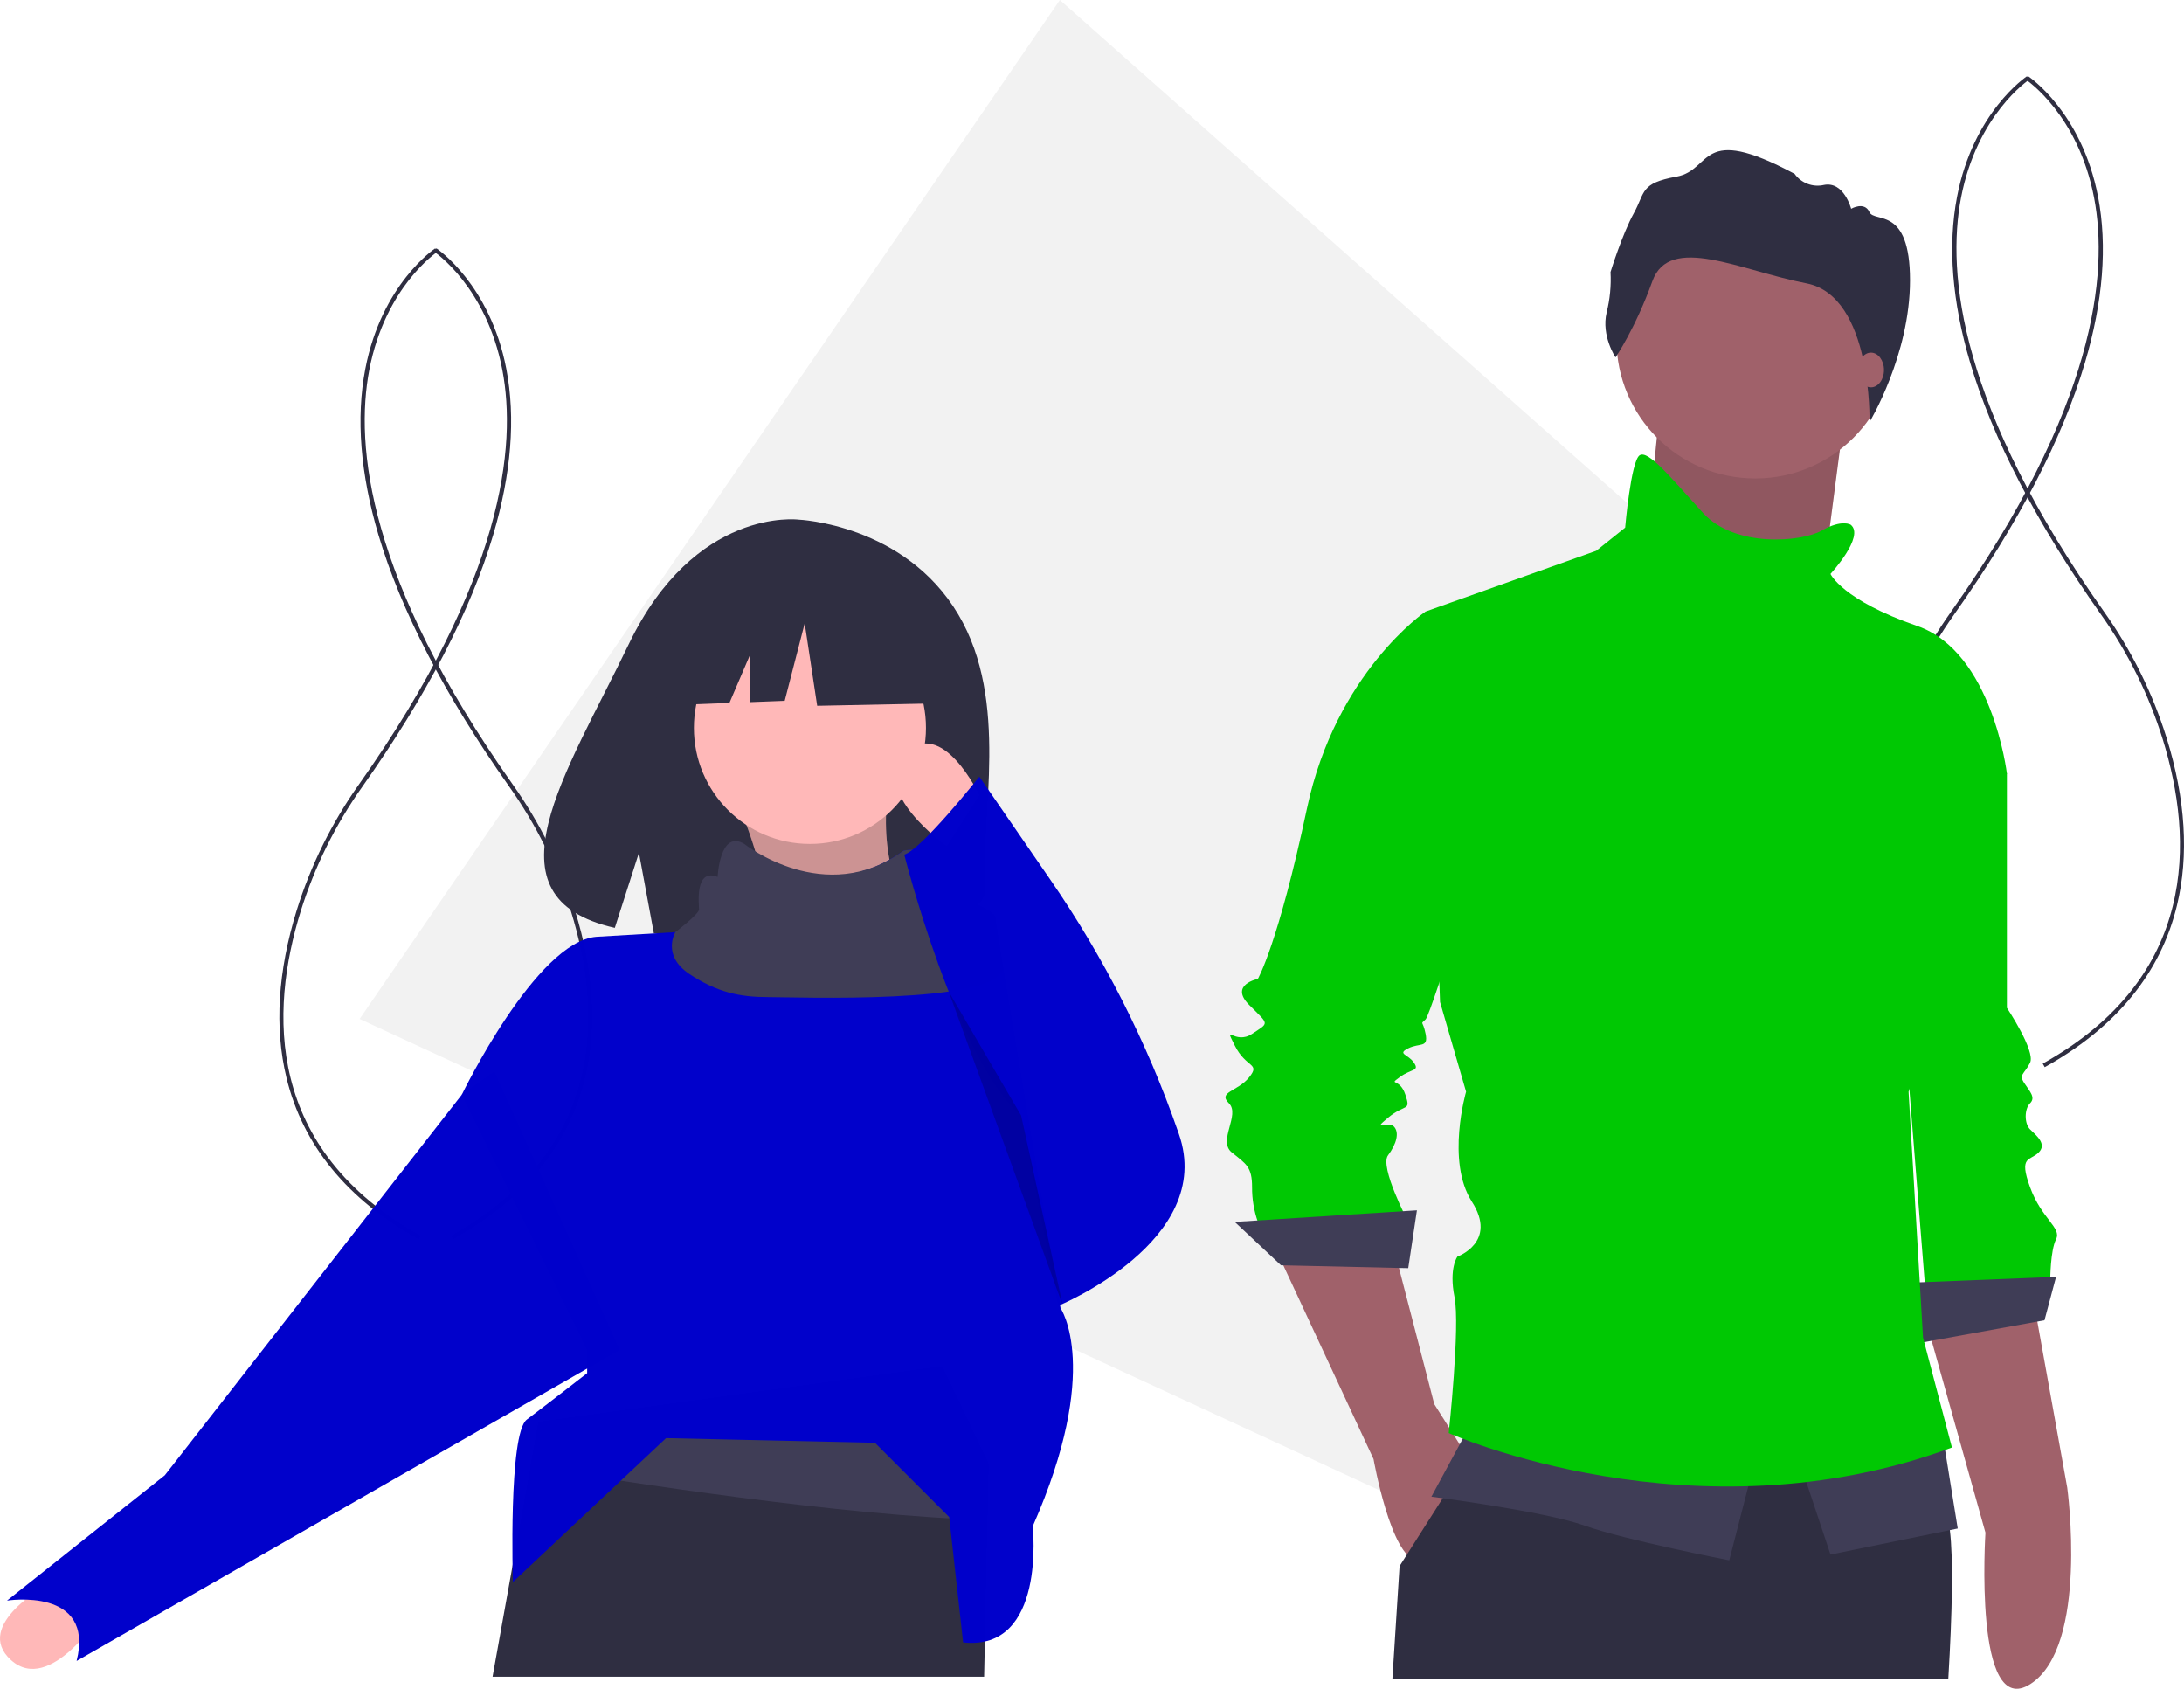
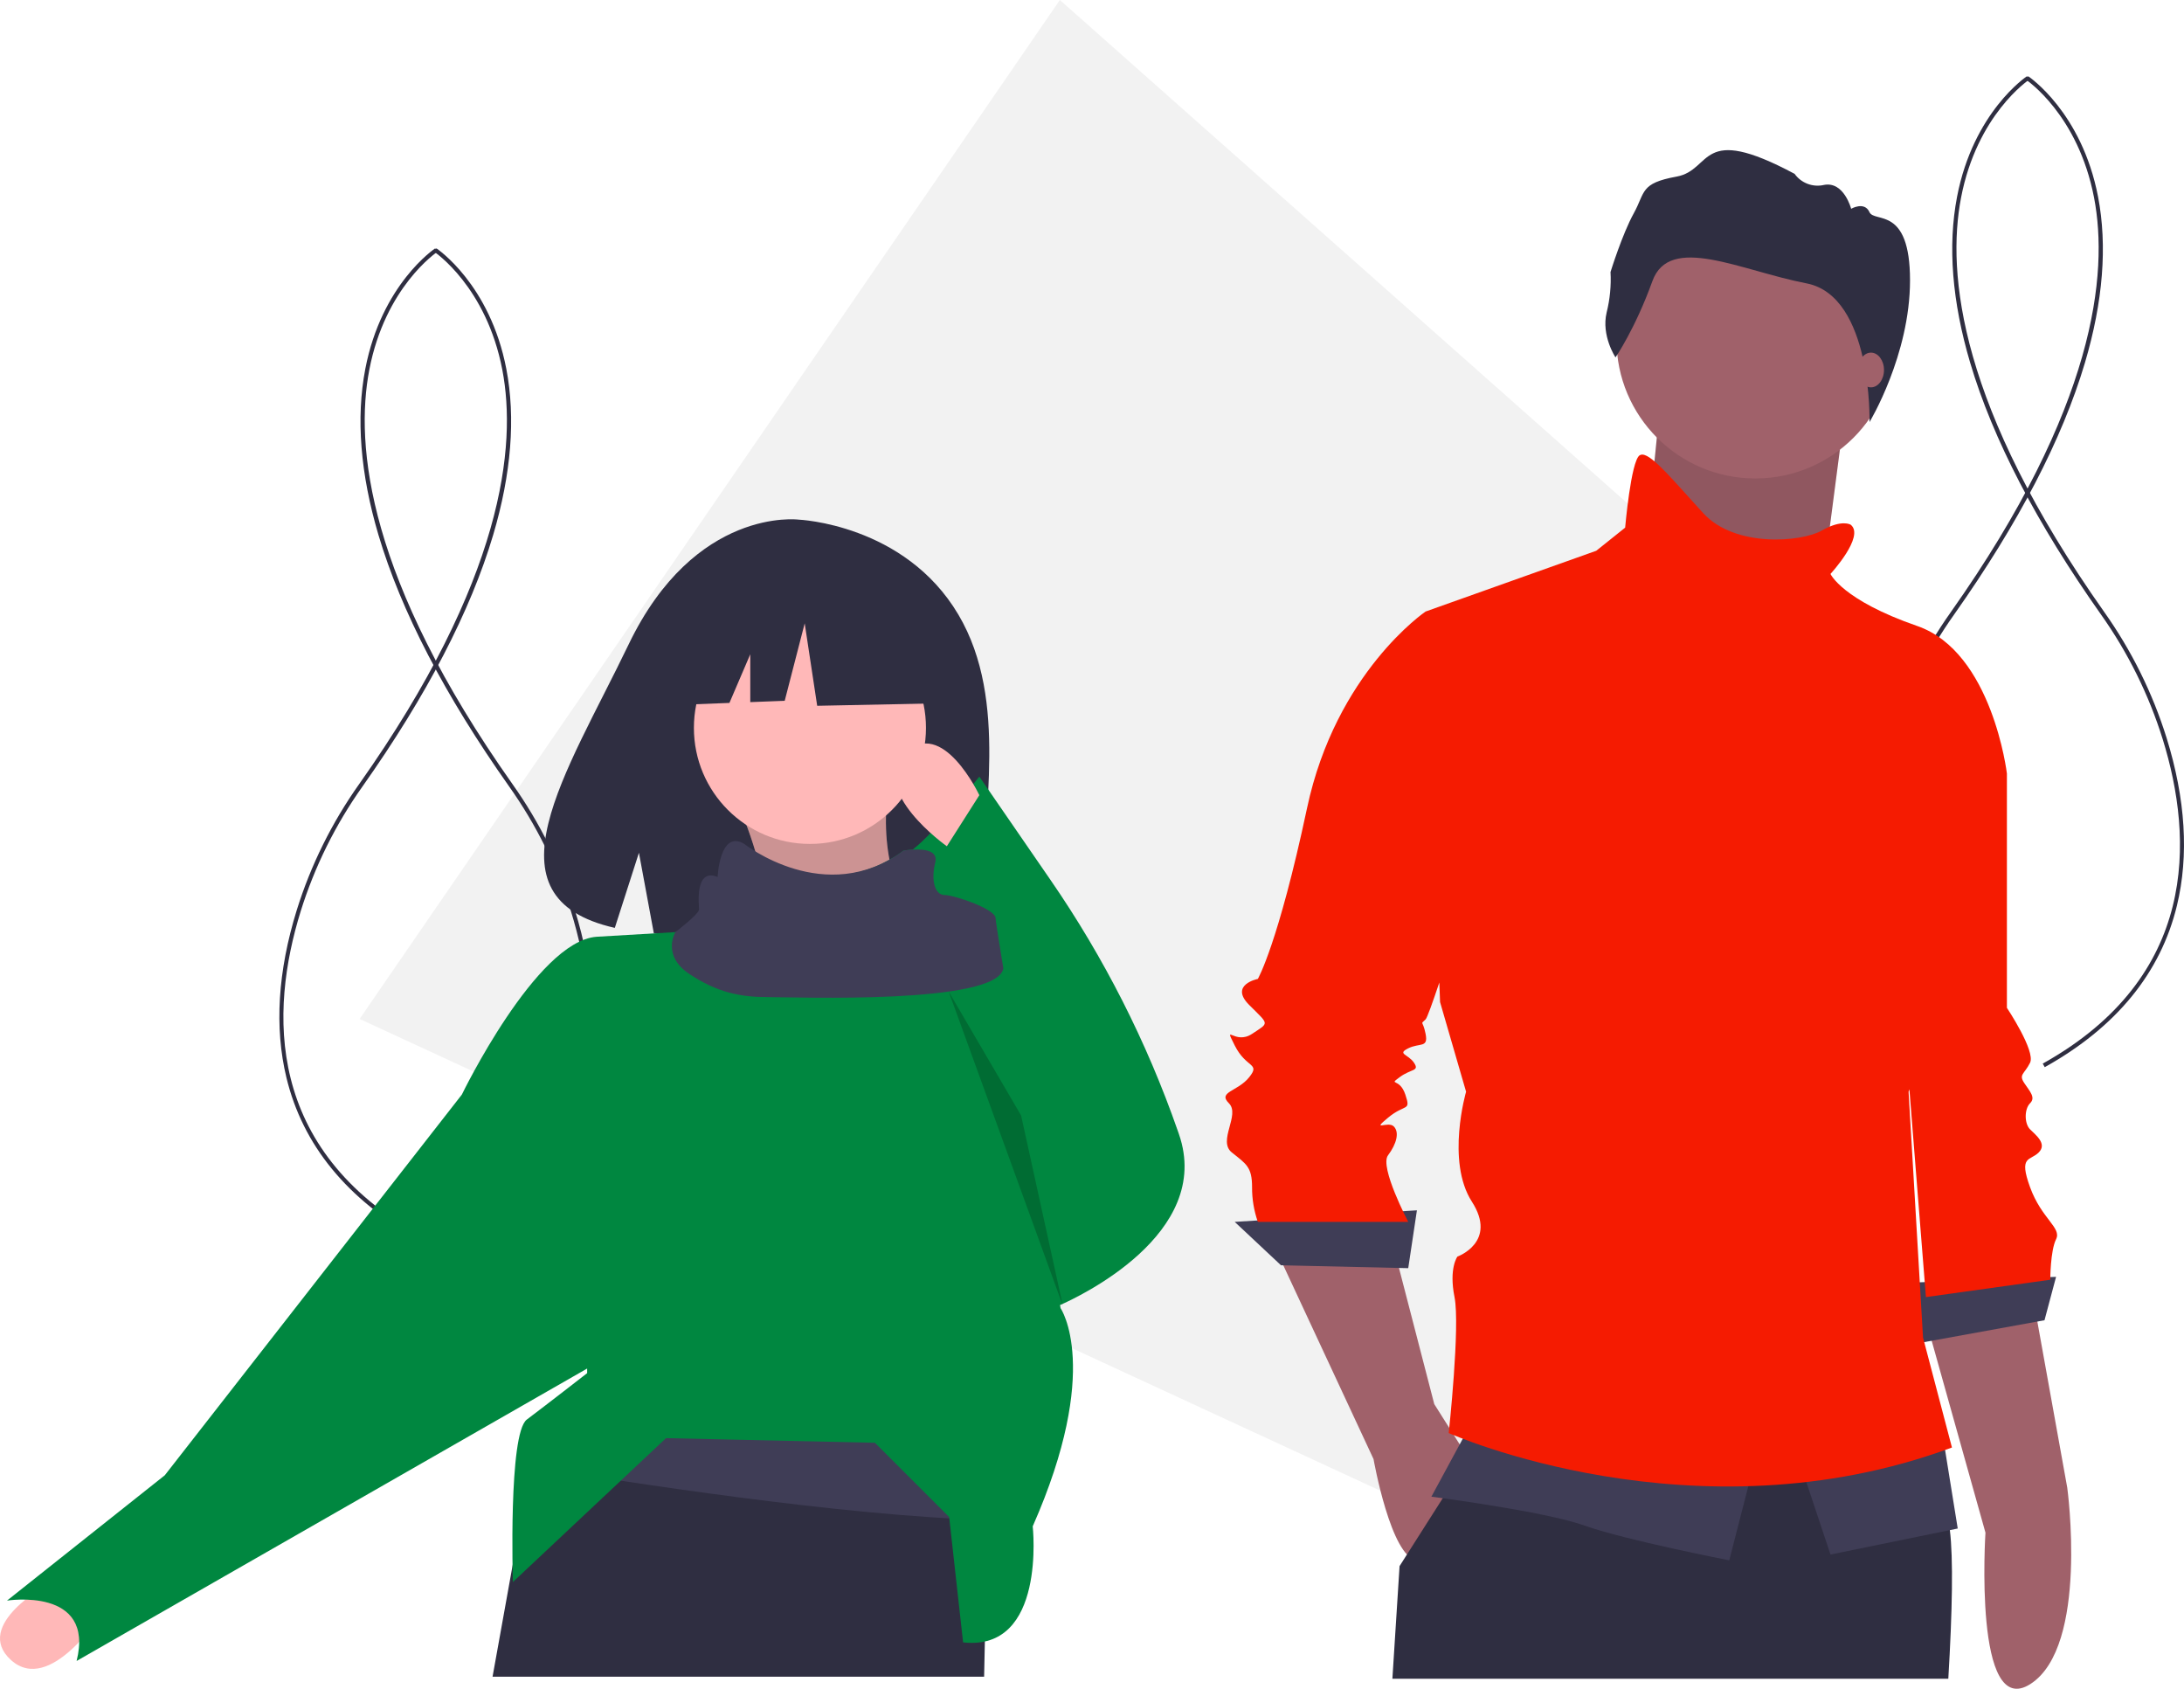
<svg xmlns="http://www.w3.org/2000/svg" id="a8897f4c-2937-4134-8b3a-fee1040aeff6" data-name="Layer 1" width="1066.106" height="824.2" viewBox="0 0 1066.106 824.2" version="1.1">
  <defs id="defs3215" />
  <polygon points="962.551 394.71 946.672 466.13 933.782 524.07 923.508 570.28 910.626 628.22 868.531 817.51 346.914 576.48 308.572 558.76 260.039 536.33 221.683 518.61 175.551 497.29 201.704 459.24 223.452 427.6 250.965 387.57 272.707 355.95 517.369 0 776.55 229.8 822.703 270.72 859.505 303.35 905.666 344.27 962.551 394.71" fill="#f2f2f2" id="polygon3144" />
  <path d="M271.301,642.731C236.421,623.287,214.707,596.74,206.762,563.829c-5.899-24.436-4.204-51.933,5.038-81.728a218.888,218.888,0,0,1,30.439-61.484c70.638-99.986,77.014-165.138,69.923-202.187-7.774-40.623-33.031-57.494-33.286-57.66l1.09-1.677c.261.169,26.184,17.433,34.145,58.88,4.589,23.895,2.43,51.141-6.417,80.981-11.012,37.138-32.484,78.459-63.821,122.816a216.904,216.904,0,0,0-30.163,60.922c-15.158,48.867-17.303,115.997,58.564,158.292Z" transform="translate(-66.94711 -37.90015)" fill="#2f2e41" id="path3146" />
  <path d="M288.074,642.731C322.954,623.287,344.668,596.74,352.613,563.829c5.899-24.436,4.204-51.933-5.038-81.728a218.888,218.888,0,0,0-30.439-61.484c-70.638-99.986-77.014-165.138-69.923-202.187,7.774-40.623,33.031-57.494,33.286-57.66l-1.09-1.677c-.261.169-26.184,17.433-34.145,58.88-4.589,23.895-2.43,51.141,6.417,80.981,11.012,37.138,32.484,78.459,63.821,122.816a216.904,216.904,0,0,1,30.163,60.922c15.158,48.867,17.303,115.997-58.564,158.292Z" transform="translate(-66.94711 -37.90015)" fill="#2f2e41" id="path3148" />
  <path d="M1048.301,558.731C1013.421,539.287,991.707,512.74,983.762,479.829c-5.899-24.436-4.204-51.933,5.038-81.728a218.888,218.888,0,0,1,30.439-61.484c70.638-99.986,77.014-165.138,69.923-202.187-7.774-40.623-33.031-57.494-33.286-57.66l1.09-1.677c.261.169,26.184,17.433,34.145,58.88,4.589,23.895,2.43,51.141-6.417,80.981-11.012,37.138-32.484,78.459-63.821,122.816a216.904,216.904,0,0,0-30.163,60.922c-15.158,48.867-17.303,115.997,58.564,158.292Z" transform="translate(-66.94711 -37.90015)" fill="#2f2e41" id="path3150" />
  <path d="M1065.074,558.731c34.88-19.444,56.594-45.991,64.539-78.902,5.899-24.436,4.204-51.933-5.038-81.728a218.888,218.888,0,0,0-30.439-61.484c-70.638-99.986-77.014-165.138-69.923-202.187,7.774-40.623,33.031-57.494,33.286-57.66l-1.09-1.677c-.261.169-26.184,17.433-34.145,58.88-4.589,23.895-2.43,51.141,6.417,80.981,11.012,37.138,32.484,78.459,63.821,122.816a216.904,216.904,0,0,1,30.163,60.922c15.158,48.867,17.303,115.997-58.564,158.292Z" transform="translate(-66.94711 -37.90015)" fill="#2f2e41" id="path3152" />
  <path d="M534.762,337.845c-26.207-44.282-78.055-46.345-78.055-46.345s-50.523-6.461-82.933,60.98c-30.209,62.861-71.901,123.554-6.712,138.269l11.775-36.649,7.292,39.378a255.068,255.068,0,0,0,27.892.477c69.812-2.254,136.298.659,134.157-24.392C545.332,436.26,559.978,380.452,534.762,337.845Z" transform="translate(-66.94711 -37.90015)" fill="#2f2e41" id="path3154" />
  <path d="M427.194,430.522c9.03,19.975,14.725,43.786,18.125,70.234l72.499-4.531c-16.668-23.619-22.202-50.728-15.859-81.562Z" transform="translate(-66.94711 -37.90015)" fill="#ffb8b8" id="path3156" />
  <path d="M427.194,430.522c9.03,19.975,14.725,43.786,18.125,70.234l72.499-4.531c-16.668-23.619-22.202-50.728-15.859-81.562Z" transform="translate(-66.94711 -37.90015)" opacity="0.2" id="path3158" />
  <path d="M90.819,810.844s-37.523,20.099-18.482,37.259,44.193-22.714,44.193-22.714Z" transform="translate(-66.94711 -37.90015)" fill="#ffb8b8" id="path3160" />
  <polygon points="482.591 714.334 482.005 741.792 480.754 801.122 480.754 801.132 480.39 818.314 240.438 818.314 250.19 764.163 250.2 764.123 258.932 715.656 262.829 693.951 262.829 693.941 459.937 666.755 482.591 714.334" fill="#2f2e41" id="polygon3162" />
  <path d="M549.537,752.237l-.589,27.459c-69.735-1.79-177.827-18.623-223.071-26.145l3.897-21.704,197.107-27.187Z" transform="translate(-66.94711 -37.90015)" fill="#3f3d56" id="path3164" />
  <circle cx="395.364" cy="355.24" r="56.64" fill="#ffb8b8" id="circle3166" />
-   <path d="M571.06,782.823s6.797,61.171-33.984,56.64l-6.797-61.171L494.029,742.042l-101.952-2.266L317.313,810.01s-2.266-72.499,6.797-79.296,29.453-22.656,29.453-22.656v-11.328L292.391,572.122s36.25-74.765,65.702-77.03l38.515-2.266s13.594-6.797,13.594-9.062-2.266-20.39,9.062-15.859c0,0,1.019-23.245,12.959-16.154,0,0,37.586,29.453,75.739,1.291,0,0,17.785-3.262,15.519,5.8s0,15.859,4.531,15.859,24.922,6.797,24.922,11.328c0,.974,1.473,10.354,3.783,24.468v.023c8.406,51.452,27.935,165.819,27.935,165.819S605.044,705.792,571.06,782.823Z" transform="translate(-66.94711 -37.90015)" fill="#f9a826" id="path3168" style="fill:#0000cb;fill-opacity:0.996" />
-   <path d="M308.25,560.794l-15.859,11.328-144.998,185.779L70.363,819.072s43.046-6.797,33.984,29.453L369.422,696.73Z" transform="translate(-66.94711 -37.90015)" fill="#f9a826" id="path3170" style="fill:#0000cb;fill-opacity:0.996" />
+   <path style="fill:#008740;fill-opacity:1" d="M 478.059 379.029 C 478.059 379.029 456.715 406.002 445.537 414.639 C 442.995 414.787 441.016 415.143 441.016 415.143 C 402.863 443.304 365.277 413.852 365.277 413.852 C 353.338 406.76 352.318 430.004 352.318 430.004 C 340.99 425.473 343.256 443.598 343.256 445.863 C 343.256 448.129 329.662 454.926 329.662 454.926 L 291.146 457.191 C 261.694 459.457 225.443 534.223 225.443 534.223 L 80.445 720.002 L 3.416 781.172 C 3.416 781.172 46.463 774.375 37.4 810.625 L 286.615 667.912 L 286.615 670.158 C 286.615 670.158 266.224 686.018 257.162 692.814 C 248.1 699.611 250.365 772.109 250.365 772.109 L 325.131 701.877 L 427.082 704.143 L 463.332 740.391 L 470.129 801.562 C 510.91 806.094 504.113 744.922 504.113 744.922 C 538.097 667.892 517.707 638.439 517.707 638.439 C 517.707 638.439 517.457 636.962 517.451 636.93 C 525.9 633.23 592.462 602.309 575.479 553.48 C 575.297 552.959 575.117 552.441 574.938 551.926 A 513.985 513.985 0 0 0 512.84 429.518 L 478.059 379.029 z " id="path3168" />
  <path d="M556.718,510.498v.023c-3.013,17.717-101.204,14.024-114.798,14.024s-24.922-2.266-38.515-11.328-6.797-20.39-6.797-20.39,11.575-8.816,11.575-11.081-2.266-20.39,9.062-15.859c0,0,1.019-23.245,12.959-16.154,0,0,39.605,31.472,77.758,3.31,0,0,17.785-3.262,15.519,5.8s0,15.859,4.531,15.859,24.922,6.797,24.922,11.328C552.935,487.004,554.408,496.383,556.718,510.498Z" transform="translate(-66.94711 -37.90015)" fill="#3f3d56" id="path3172" />
  <path d="M545.005,425.991s-18.125-38.515-36.25-20.39,20.39,45.312,20.39,45.312Z" transform="translate(-66.94711 -37.90015)" fill="#ffb8b8" id="path3174" />
-   <path d="M545.005,416.929s-27.988,35.37-36.65,38.075c0,0,25.322,100.126,57.04,127.313l18.125,92.89s77.03-31.718,58.906-83.827q-.272-.782-.541-1.554a513.985,513.985,0,0,0-62.098-122.408Z" transform="translate(-66.94711 -37.90015)" fill="#f9a826" id="path3176" style="fill:#0000cb;fill-opacity:0.996" />
  <polygon points="463.102 483.933 518.839 637.307 498.449 544.417 463.102 483.933" opacity="0.2" id="polygon3178" />
  <polygon points="456.229 295.676 405.005 268.845 334.268 279.821 319.632 344.46 356.064 343.059 366.242 319.311 366.242 342.668 383.052 342.021 392.809 304.213 398.907 344.46 458.668 343.241 456.229 295.676" fill="#2f2e41" id="polygon3180" />
  <path d="M1007.076,682.238,1036.138,785.909s-5.989,91.827,21.959,73.861c28.6-18.386,17.966-95.819,17.966-95.819L1059.311,670.944Z" transform="translate(-66.94711 -37.90015)" fill="#a0616a" id="path3182" />
-   <path d="M1022.605,391.415l24,24V529.768s14.118,21.176,11.294,26.823-5.647,5.647-2.824,9.882,5.647,7.059,2.824,9.882-2.824,9.882,0,12.706,8.471,7.059,4.235,11.294-9.882,1.412-4.235,16.941,15.529,19.765,12.706,25.412-2.824,19.765-2.824,19.765l-60.706,8.471L994.37,511.415Z" transform="translate(-66.94711 -37.90015)" fill="#d0cde1" id="path3184" style="fill:#00c803;fill-opacity:1" />
  <polygon points="1003.658 623.161 933.07 625.985 935.893 655.632 998.011 644.338 1003.658 623.161" fill="#3f3d56" id="polygon3186" />
  <polygon points="809.541 205.986 801.07 290.691 887.188 303.397 893.541 254.692 899.894 205.986 809.541 205.986" fill="#a0616a" id="polygon3188" />
  <polygon points="809.541 205.527 801.07 290.233 887.188 302.939 893.541 254.233 899.894 205.527 809.541 205.527" opacity="0.1" id="polygon3190" />
  <path d="M689.43,646.944l48,103.059s8.471,48,21.176,49.412,25.412-49.412,25.412-49.412l-16.941-26.823-19.765-76.235Z" transform="translate(-66.94711 -37.90015)" fill="#a0616a" id="path3192" />
  <path d="M1018.003,857.214H746.635c2.15-34.011,3.503-54.978,3.503-54.978l3.604-5.673,17.475-27.459L783.694,749.498l4.351-6.845,1.615-2.534,17.091-3.119L983.074,704.827a215.426,215.426,0,0,0,12.326,38.109c1.201,2.736,2.493,5.472,3.877,8.177,4.432,8.652,9.843,16.849,16.273,22.886,1.464,1.373,2.524,5.037,3.21,10.671C1020.456,798.47,1019.972,824.132,1018.003,857.214Z" transform="translate(-66.94711 -37.90015)" fill="#2f2e41" id="path3194" />
  <circle cx="856.835" cy="165.751" r="67.765" fill="#a0616a" id="circle3196" />
-   <path d="M772.724,342.003l-9.882-5.647s-43.765,29.647-57.882,96-24,83.294-24,83.294-14.118,2.824-4.235,12.706,9.882,8.471,1.412,14.118-14.118-5.647-8.471,5.647,12.706,8.471,7.059,15.529-15.529,7.059-9.882,12.706-5.647,18.353,1.412,24,9.882,7.059,9.882,16.941a49.993,49.993,0,0,0,2.824,16.941h73.412s-14.118-26.823-9.882-32.471,5.647-11.294,2.824-14.118-11.294,2.824-2.824-4.235,11.294-2.824,8.471-11.294-8.471-4.235-2.824-8.471,9.882-2.824,7.059-7.059-8.471-4.235-2.824-7.059,9.882,0,8.471-7.059-2.824-4.235,0-7.059,32.471-98.823,32.471-101.647S772.724,342.003,772.724,342.003Z" transform="translate(-66.94711 -37.90015)" fill="#d0cde1" id="path3198" style="fill:#00c803;fill-opacity:1" />
  <polygon points="691.659 590.691 602.718 596.338 625.306 617.514 687.424 618.926 691.659 590.691" fill="#3f3d56" id="polygon3200" />
  <path d="M784.018,734.473l-18.353,33.882s55.059,7.059,74.823,14.118,70.588,16.941,70.588,16.941L923.782,750.002Z" transform="translate(-66.94711 -37.90015)" fill="#3f3d56" id="path3202" />
  <polygon points="878.011 712.102 893.541 758.69 955.658 745.984 948.599 702.22 878.011 712.102" fill="#3f3d56" id="polygon3204" />
-   <path d="M970.37,294.003s-4.235-2.824-14.118,2.824-42.353,8.471-57.882-8.471-26.823-31.059-31.059-28.235-7.059,35.294-7.059,35.294L846.135,306.709l-83.294,29.647,7.059,190.588,12.706,43.765s-9.882,33.882,2.824,53.647-7.059,26.823-7.059,26.823-4.235,5.647-1.412,19.765-2.824,66.353-2.824,66.353,120,53.647,245.646,7.059l-14.118-53.647-7.059-120s7.059-19.765,5.647-28.235,42.353-127.058,42.353-127.058-7.059-59.294-43.765-72-42.353-25.412-42.353-25.412S977.429,299.65,970.37,294.003Z" transform="translate(-66.94711 -37.90015)" fill="#d0cde1" id="path3206" style="fill:#00c803;fill-opacity:1" />
  <path d="M855.548,212.331s-7.037-10.555-4.33-21.923a66.444,66.444,0,0,0,1.895-19.758s5.684-18.404,11.367-28.689,2.977-14.615,20.84-17.863,10.555-26.524,57.649-1.353a13.811,13.811,0,0,0,14.345,5.413c9.744-1.895,13.262,11.638,13.262,11.638s6.496-3.789,8.932,1.624,19.804-3.249,19.804,33.289-19.765,69.176-19.765,69.176,1.449-61.462-30.759-67.687-66.851-24.359-75.242-1.083S855.548,212.331,855.548,212.331Z" transform="translate(-66.94711 -37.90015)" fill="#2f2e41" id="path3208" />
  <ellipse cx="913.305" cy="180.574" rx="6.353" ry="8.471" fill="#a0616a" id="ellipse3210" />
+   <path style="fill:#f51b01;fill-opacity:1" d="M 801.74 221.861 C 801.221 221.84 800.762 221.956 800.365 222.221 C 796.13 225.044 793.305 257.516 793.305 257.516 L 779.188 268.809 L 695.895 298.457 C 695.895 298.457 652.129 328.102 638.012 394.455 C 623.894 460.808 614.012 477.75 614.012 477.75 C 614.012 477.75 599.895 480.573 609.777 490.455 C 619.66 500.337 619.66 498.927 611.189 504.574 C 602.719 510.221 597.072 498.927 602.719 510.221 C 608.366 521.515 615.424 518.691 609.777 525.75 C 604.13 532.809 594.247 532.808 599.895 538.455 C 605.542 544.102 594.248 556.808 601.307 562.455 C 608.365 568.102 611.189 569.514 611.189 579.396 A 49.993 49.993 0 0 0 614.012 596.338 L 687.424 596.338 C 687.424 596.338 673.306 569.514 677.541 563.867 C 681.776 558.22 683.189 552.574 680.365 549.75 C 677.542 546.926 669.07 552.572 677.541 545.514 C 686.012 538.455 688.835 542.691 686.012 534.221 C 683.188 525.75 677.54 529.985 683.188 525.75 C 688.835 521.515 693.072 522.927 690.248 518.691 C 687.425 514.456 681.777 514.456 687.424 511.633 C 693.071 508.809 697.306 511.631 695.895 504.572 C 694.483 497.513 693.071 500.337 695.895 497.514 C 696.631 496.777 699.213 489.624 702.6 479.508 L 702.953 489.043 L 715.658 532.809 C 715.658 532.809 705.777 566.69 718.482 586.455 C 731.188 606.22 711.424 613.279 711.424 613.279 C 711.424 613.279 707.188 618.925 710.012 633.043 C 712.835 647.161 707.188 699.396 707.188 699.396 C 707.188 699.396 827.187 753.043 952.834 706.455 L 938.717 652.809 L 931.658 532.809 C 931.658 532.809 931.947 531.938 932.053 531.633 L 940.129 633.043 L 1000.834 624.572 C 1000.834 624.572 1000.835 610.456 1003.658 604.809 C 1006.482 599.162 996.6 594.926 990.953 579.396 C 985.306 563.867 990.952 566.69 995.188 562.455 C 999.423 558.22 993.777 553.986 990.953 551.162 C 988.13 548.339 988.13 541.279 990.953 538.455 C 993.777 535.632 990.952 532.808 988.129 528.572 C 985.305 524.337 988.13 524.338 990.953 518.691 C 993.777 513.044 979.658 491.867 979.658 491.867 L 979.658 377.516 C 979.658 377.516 972.598 318.221 935.893 305.516 C 899.187 292.81 893.541 280.104 893.541 280.104 C 893.541 280.104 910.483 261.751 903.424 256.104 C 903.424 256.104 899.187 253.281 889.305 258.928 C 879.422 264.575 846.953 267.398 831.424 250.457 C 817.35 235.104 806.755 222.069 801.74 221.861 z " id="path3184" />
</svg>
